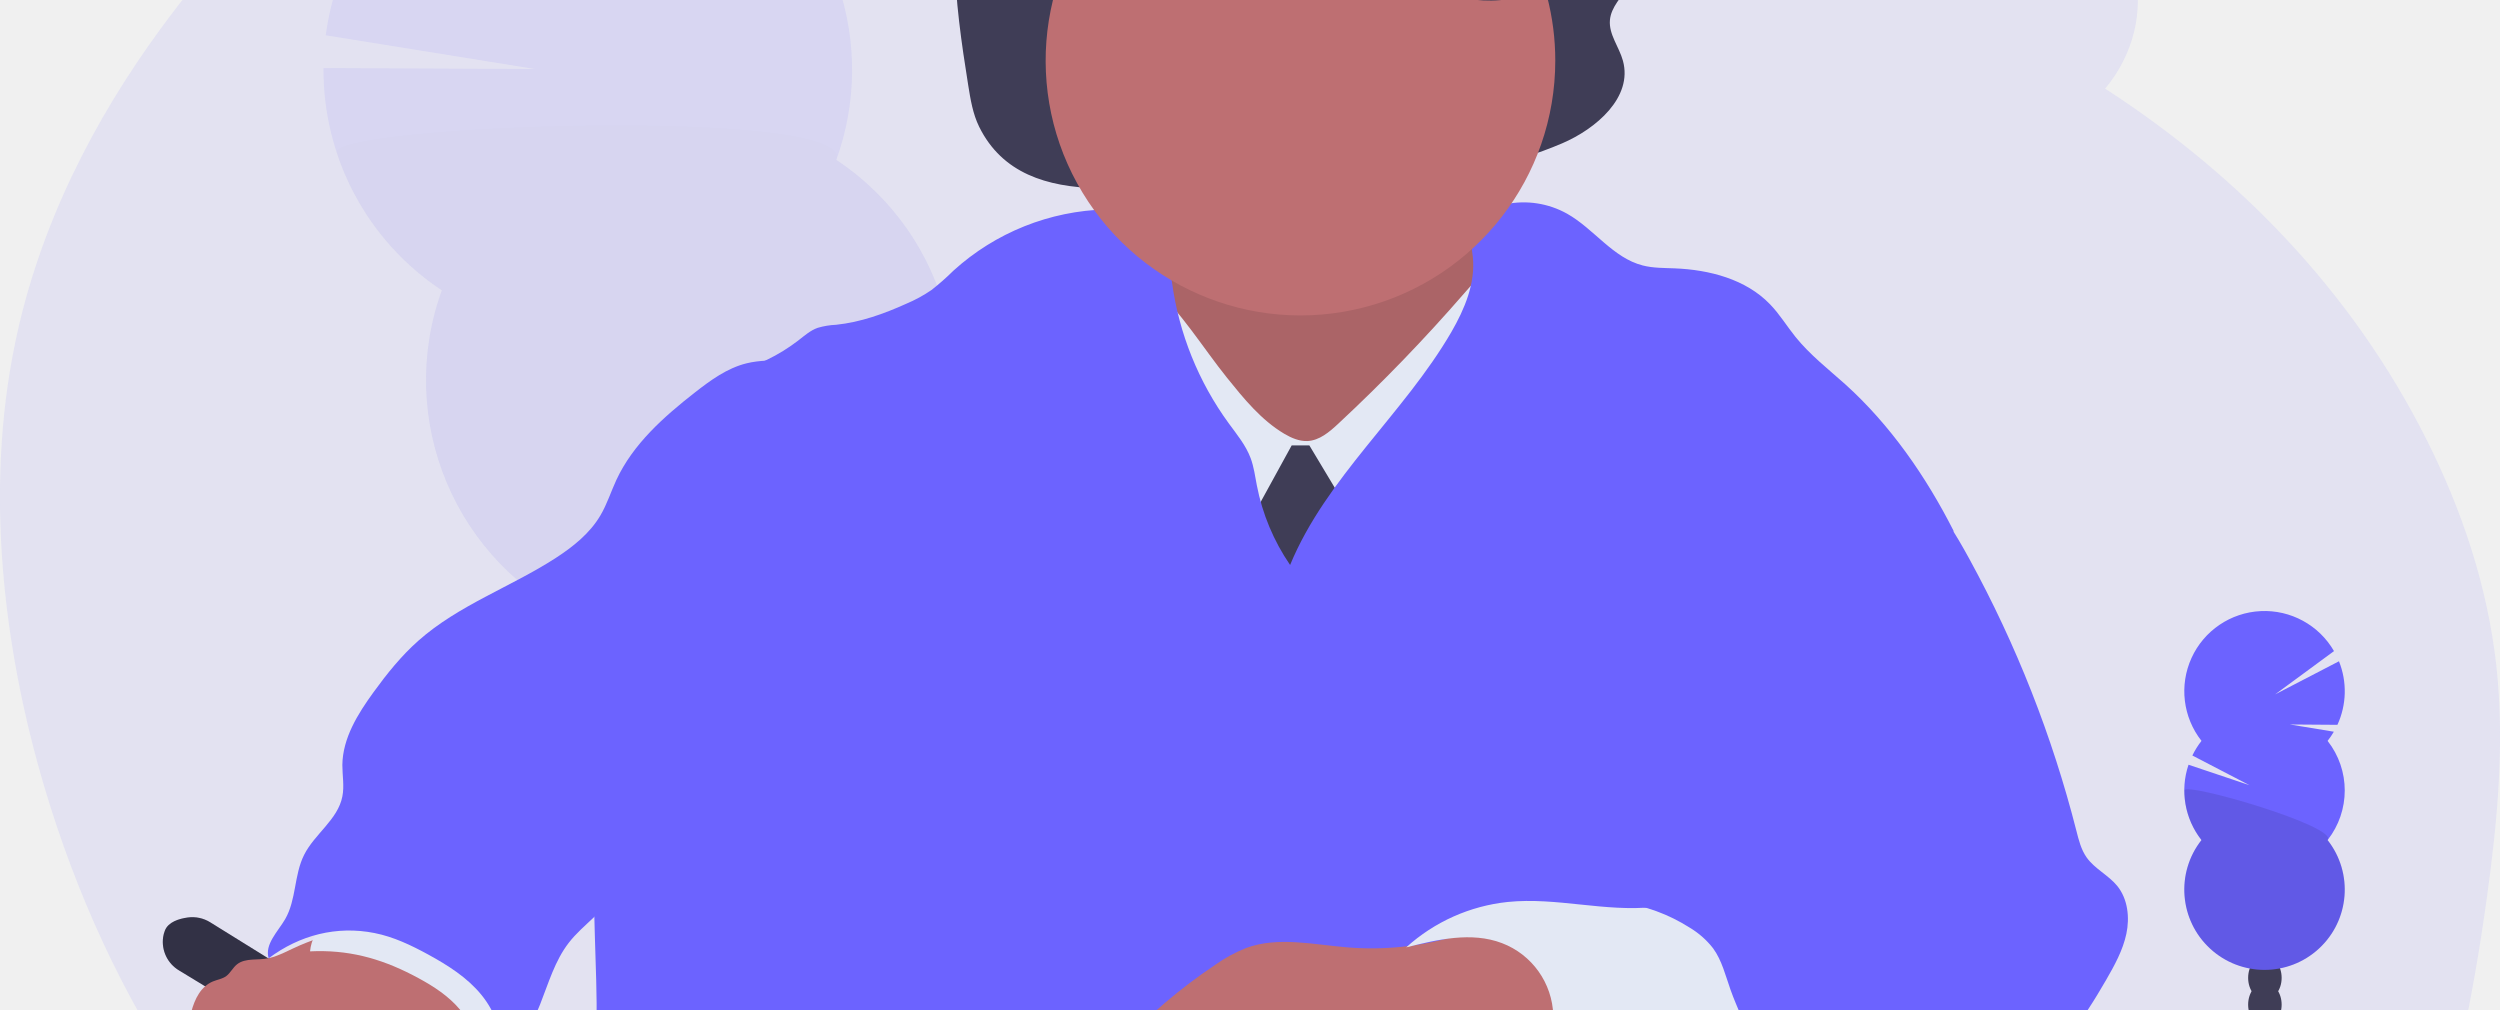
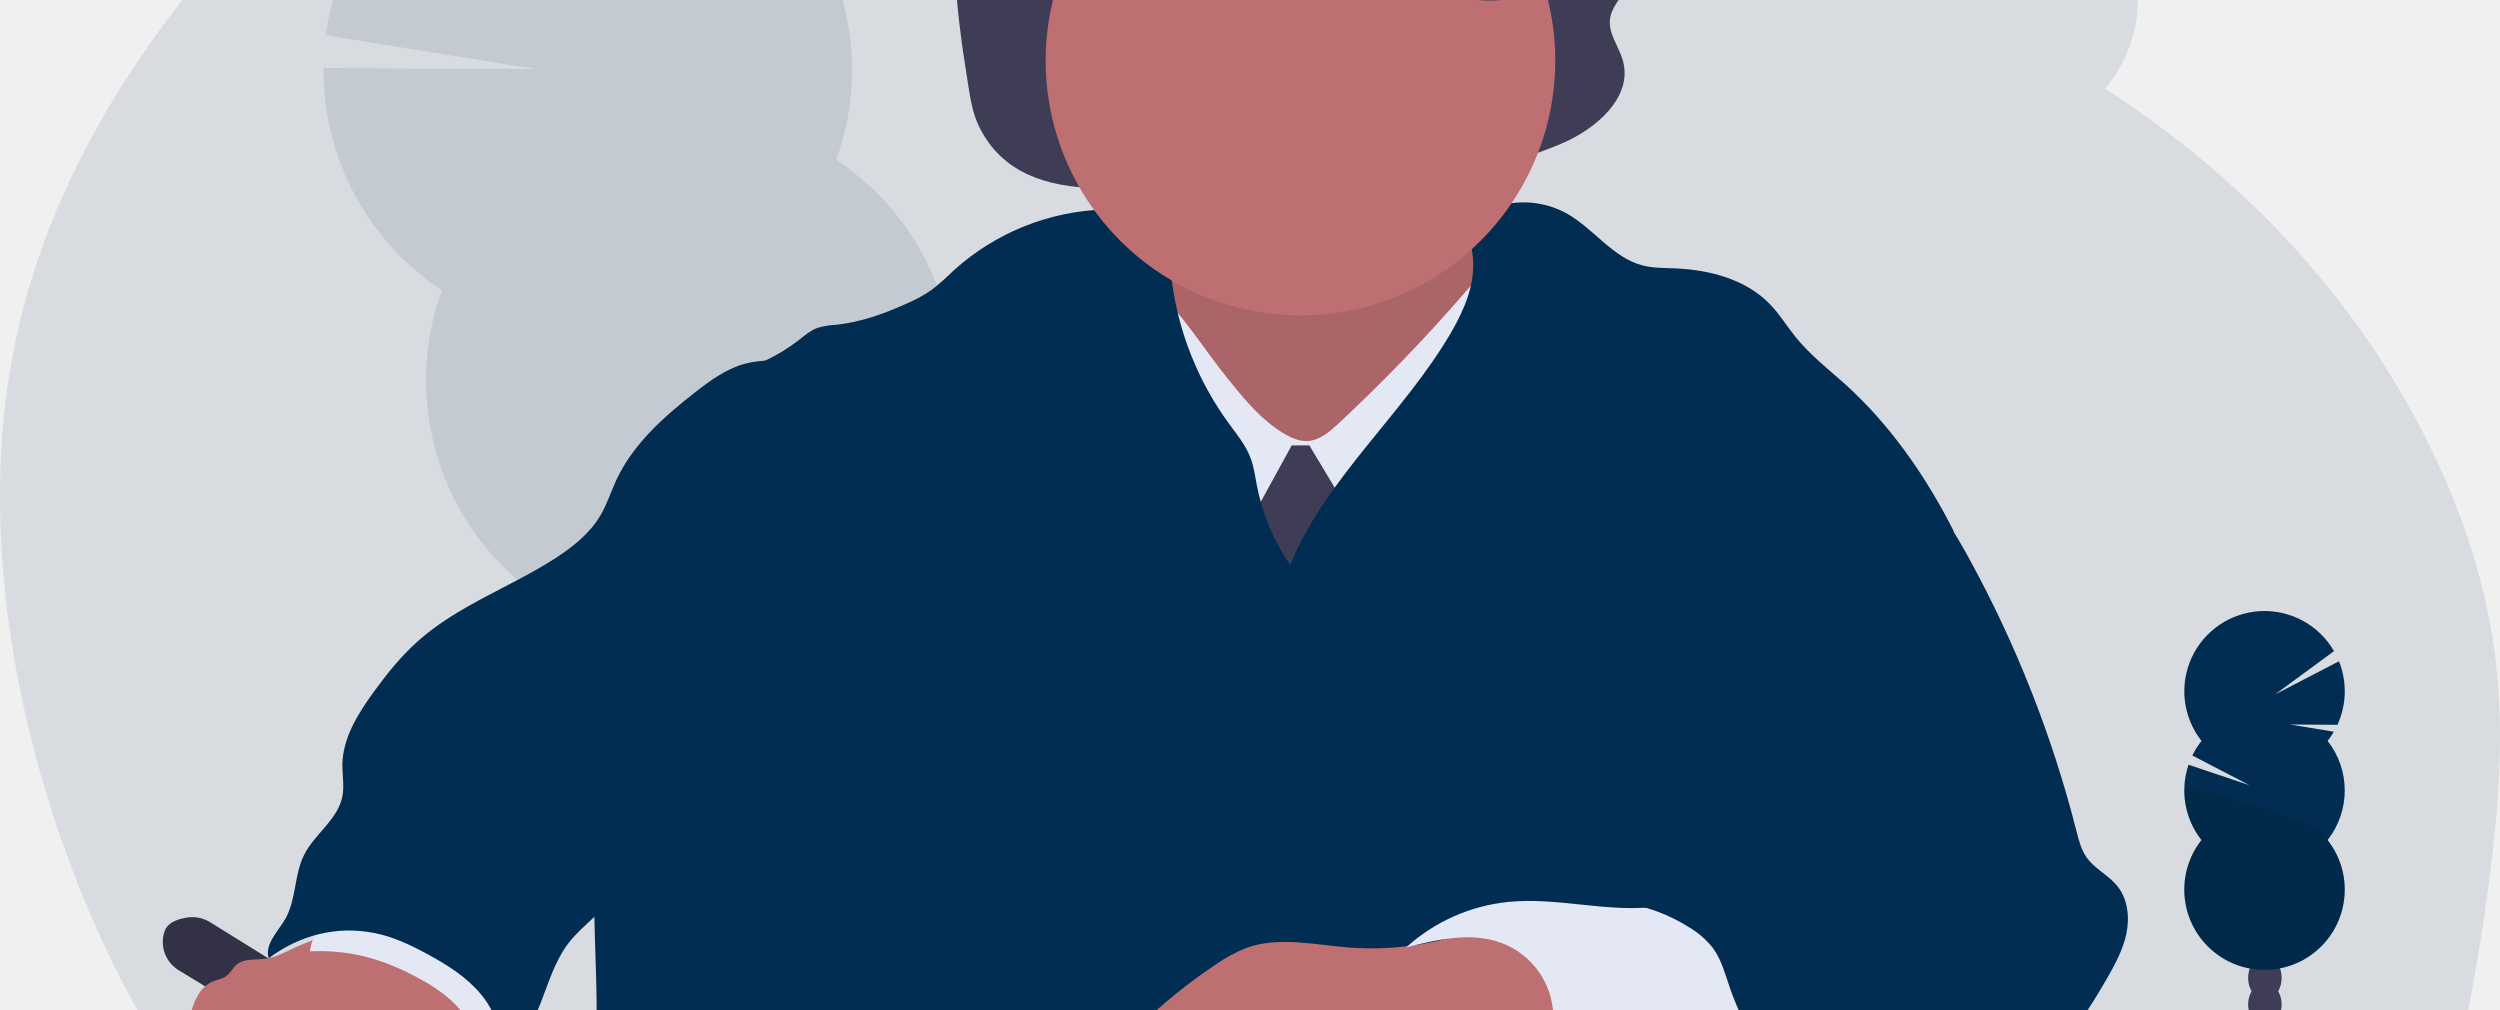
<svg xmlns="http://www.w3.org/2000/svg" id="e0a33aad-c872-4ad1-abfb-8ea983006965" data-name="Layer 1" width="990.93" height="400.33" viewBox="0 200 990.93 400.33">
-   <path d="M1094,514.11c-3.55-31.86-13.88-62-27.35-88.93-30.4-60.85-76.47-106.25-126.27-138.77-.48-.32-1-.62-1.45-.93A55.72,55.72,0,0,0,950.42,263c15.32-62.77-88-141.89-230.7-176.7C605.2,58.4,500.1,67.48,455.12,104.6,350.2,98,240.74,162.56,168,262c-26,35.59-48,77.63-57.65,125.16-11.74,57.56-4.72,119.51,11.75,175.06,12.69,42.78,31.23,82.86,54.54,117.19q2.49,3.66,5.05,7.24,4.41,6.17,9,12c19.2,24.45,41.06,45.21,65.1,60.92a208.26,208.26,0,0,0,43.69,21.8c41,14.68,85,15.29,125.52,0a175.76,175.76,0,0,0,19.84-8.91q5.34-2.79,10.56-6c6.71-4.12,13.3-8.72,19.84-13.5,9.07-6.64,18-13.64,27.11-20.18l.78-.57c10.7-7.68,21.53-14.71,32.82-19.77a90.34,90.34,0,0,1,23.66-7.17,83.47,83.47,0,0,1,36.13,2.81c2.22.64,4.44,1.37,6.64,2.17a142.32,142.32,0,0,1,20.72,9.61c28.84,16,56.44,41.51,84.76,61.51,4,2.86,8.11,5.61,12.19,8.2,36.13,22.93,75.87,34.11,115.19,44.95,44.58,12.3,91.76,24.24,134.89,5.09,25-11.09,46.65-32.12,64-58.24a258.6,258.6,0,0,0,19.94-36.19q4.23-9.33,7.91-19c14.26-37.5,22.55-78.7,28.27-120C1094.49,575.78,1097.37,544.65,1094,514.11Z" transform="translate(-104.53 -50.34)" fill="#6c63ff" opacity="0.1" />
+   <path d="M1094,514.11c-3.55-31.86-13.88-62-27.35-88.93-30.4-60.85-76.47-106.25-126.27-138.77-.48-.32-1-.62-1.45-.93A55.72,55.72,0,0,0,950.42,263c15.32-62.77-88-141.89-230.7-176.7C605.2,58.4,500.1,67.48,455.12,104.6,350.2,98,240.74,162.56,168,262c-26,35.59-48,77.63-57.65,125.16-11.74,57.56-4.72,119.51,11.75,175.06,12.69,42.78,31.23,82.86,54.54,117.19q2.49,3.66,5.05,7.24,4.41,6.17,9,12c19.2,24.45,41.06,45.21,65.1,60.92a208.26,208.26,0,0,0,43.69,21.8c41,14.68,85,15.29,125.52,0a175.76,175.76,0,0,0,19.84-8.91q5.34-2.79,10.56-6c6.71-4.12,13.3-8.72,19.84-13.5,9.07-6.64,18-13.64,27.11-20.18l.78-.57c10.7-7.68,21.53-14.71,32.82-19.77a90.34,90.34,0,0,1,23.66-7.17,83.47,83.47,0,0,1,36.13,2.81c2.22.64,4.44,1.37,6.64,2.17a142.32,142.32,0,0,1,20.72,9.61c28.84,16,56.44,41.51,84.76,61.51,4,2.86,8.11,5.61,12.19,8.2,36.13,22.93,75.87,34.11,115.19,44.95,44.58,12.3,91.76,24.24,134.89,5.09,25-11.09,46.65-32.12,64-58.24a258.6,258.6,0,0,0,19.94-36.19q4.23-9.33,7.91-19c14.26-37.5,22.55-78.7,28.27-120C1094.49,575.78,1097.37,544.65,1094,514.11Z" transform="translate(-104.53 -50.34)" fill="#012D52" opacity="0.1" />
  <g opacity="0.1">
    <path d="M415.91,583.52c.31.89.63,1.75,1,2.59q9.89-7.75,19.16-16a18.55,18.55,0,0,0,8.7-8c1.78-1.68,3.55-3.4,5.3-5.11a26.05,26.05,0,0,0-2.43-2.39c-5.92-5.19-13.24-7.37-19.93-5.16s-11.26,8.32-12.93,16A34.44,34.44,0,0,0,415.91,583.52Z" transform="translate(-104.53 -50.34)" fill="#3f3d56" />
    <path d="M404.93,550.3a34.46,34.46,0,0,0,9.83,15.15c5.92,5.17,13.23,7.36,19.93,5.14.46-.16.9-.33,1.36-.51a18.55,18.55,0,0,0,8.7-8,25.86,25.86,0,0,0,2.87-7.5,35.86,35.86,0,0,0-11-33.22c-5.93-5.19-13.24-7.37-19.93-5.16s-11.26,8.32-12.93,16A34.44,34.44,0,0,0,404.93,550.3Z" transform="translate(-104.53 -50.34)" fill="#3f3d56" />
    <ellipse cx="414.71" cy="510.2" rx="21.87" ry="28.63" transform="translate(-243.72 105.63) rotate(-18.29)" fill="#3f3d56" />
    <ellipse cx="403.73" cy="476.99" rx="21.87" ry="28.63" transform="translate(-233.85 100.5) rotate(-18.29)" fill="#3f3d56" />
    <ellipse cx="392.75" cy="443.77" rx="21.87" ry="28.63" transform="translate(-223.98 95.38) rotate(-18.29)" fill="#3f3d56" />
-     <path d="M395.32,190.75a106.12,106.12,0,0,0,4-13.94l-57.52,9.08,59.15-19.07a105,105,0,0,0-24.16-79.43l-65.58,67.24,55.26-77.8A104.75,104.75,0,1,0,239,242.43a104.64,104.64,0,0,0-5.35,21.89l83,13.38-83.89-.38a104.8,104.8,0,0,0,46.91,88.09A104.74,104.74,0,1,0,436,313.72a104.74,104.74,0,0,0-40.65-123Z" transform="translate(-104.53 -50.34)" fill="#6c63ff" />
+     <path d="M395.32,190.75a106.12,106.12,0,0,0,4-13.94l-57.52,9.08,59.15-19.07a105,105,0,0,0-24.16-79.43l-65.58,67.24,55.26-77.8A104.75,104.75,0,1,0,239,242.43a104.64,104.64,0,0,0-5.35,21.89l83,13.38-83.89-.38a104.8,104.8,0,0,0,46.91,88.09A104.74,104.74,0,1,0,436,313.72a104.74,104.74,0,0,0-40.65-123Z" transform="translate(-104.53 -50.34)" fill="#012D52" />
    <path d="M238,311a104.32,104.32,0,0,0,41.61,54.45A104.74,104.74,0,1,0,436,313.72C443.71,292.39,234.34,299.79,238,311Z" transform="translate(-104.53 -50.34)" opacity="0.1" />
  </g>
  <path d="M492.62,300.54c-2.49-5.08-3.42-10.81-4.32-16.43-5.28-33.18-10.22-69,4.12-99.07,2.26-4.73,5-9.33,9-12.56,4.28-3.45,9.59-5.09,14.55-7.33,14.4-6.48,26-18.11,38.66-27.76s27.94-17.7,43.45-15.24c8,1.27,15.4,5.27,23.16,7.78,21.92,7.1,47.22,2.47,66.91,14.78,7.11,4.45,12.91,10.8,18.61,17.08l25.43,28c6.89,7.58,13.91,15.35,18.08,24.85s5.05,21.21-.26,30.07c-2.67,4.47-6.89,8.34-7.35,13.59-.5,5.7,3.64,10.6,5.15,16.1,4,14.53-10.67,27-24.05,32.74-40.43,17.3-84.91,15.31-127.71,14.6C564.18,321.19,511,337.92,492.62,300.54Z" transform="translate(-104.53 -50.34)" fill="#3f3d56" />
  <path d="M564.52,372.45c-2.81,6.71-8.85,11.45-14.82,15.62s-12.34,8.14-19.53,8.48c12.67,16.29,30,28.27,46.94,40C585,442,593,447.44,602,450.52c8.26,2.82,17.05,3.52,25.69,4.7,11,1.51,21.95,3.84,33,3.38,19.69-.82,38.52-10.75,51.58-25.51s20.54-34,22.56-53.63c-7-.11-13.46-4-19.11-8.24-6.91-5.17-13.39-11.15-17.85-18.54-4.83-8-7-17.28-9.2-26.37-23.31-.7-46.62-1.39-69.94-.94-8.49.16-17,.49-25.28,2.6-7.89,2-24.37,7.16-29.18,14.27-2.77,4.1,0,8.32,1,12.74C566.55,360.79,566.87,366.86,564.52,372.45Z" transform="translate(-104.53 -50.34)" fill="#be6f72" />
  <path d="M564.52,372.45c-2.81,6.71-8.85,11.45-14.82,15.62s-12.34,8.14-19.53,8.48c12.67,16.29,30,28.27,46.94,40C585,442,593,447.44,602,450.52c8.26,2.82,17.05,3.52,25.69,4.7,11,1.51,21.95,3.84,33,3.38,19.69-.82,38.52-10.75,51.58-25.51s20.54-34,22.56-53.63c-7-.11-13.46-4-19.11-8.24-6.91-5.17-13.39-11.15-17.85-18.54-4.83-8-7-17.28-9.2-26.37-23.31-.7-46.62-1.39-69.94-.94-8.49.16-17,.49-25.28,2.6-7.89,2-24.37,7.16-29.18,14.27-2.77,4.1,0,8.32,1,12.74C566.55,360.79,566.87,366.86,564.52,372.45Z" transform="translate(-104.53 -50.34)" opacity="0.1" />
  <path d="M590.89,400.08c6.67,8.29,13.54,16.75,22.68,22.19,2.79,1.65,5.91,3,9.15,2.89,4.8-.2,8.77-3.62,12.29-6.9a675.29,675.29,0,0,0,50-51.78c4.93-5.69,10-11.62,16.75-14.93a1016.62,1016.62,0,0,1,4.76,165.78,6,6,0,0,1-.7,3c-1.05,1.59-3.25,1.82-5.16,1.89-56.45,2.12-115.16,3.82-166.86-19,3.59-10.65,3-22.17,3.35-33.41.57-18.43,3.77-36.68,8.19-54.55,2.17-8.77,4.64-17.46,7.26-26.1,2.18-7.24,3.84-20,8.71-25.47C572.51,373.69,581.48,388.38,590.89,400.08Z" transform="translate(-104.53 -50.34)" fill="#e3e8f4" />
  <polygon points="511.99 376.54 518.99 376.54 536.99 406.54 517.99 453.54 494.99 407.54 511.99 376.54" fill="#3f3d56" />
-   <path d="M615.89,474.28a84,84,0,0,1-13.18-31.54c-.7-3.62-1.17-7.31-2.45-10.77-1.9-5.13-5.48-9.43-8.71-13.86a122.9,122.9,0,0,1-22.45-55.72c-1.24-9.14-2.07-19.61-9.45-25.14-4.64-3.47-10.82-4-16.62-3.9a93.62,93.62,0,0,0-60.54,24.23,100,100,0,0,1-8.75,7.72,56.15,56.15,0,0,1-10,5.44c-8.86,4-18.12,7.32-27.77,8.33a30.44,30.44,0,0,0-7.32,1.21c-2.88,1-5.25,3.11-7.68,5a70.86,70.86,0,0,1-26.19,12.64,527.27,527.27,0,0,0-31,96.71c-1.81,8.25-3.43,16.56-5.9,24.64-3.41,11.2-8.43,21.88-11.78,33.1-13.32,44.65.67,93.29-8.3,139l481.06.66c-7.56-11.73-4.84-26.63-5.49-40.57-.61-12.84-3.87-25.39-6.13-38.05-3.78-21.17-4.75-42.75-5.14-64.25-.16-9.08-.17-18.46,3.34-26.83,6.59-15.71,23.69-24,39.88-29.33,7.74-2.54,15.88-4.86,22-10.29,6.27-5.61,9.53-13.85,11.53-22-10.91-21.5-25.09-42-43-58.13-6.73-6-13.92-11.63-19.6-18.65-3.46-4.29-6.33-9.07-10.15-13-9.56-9.93-24-13.67-37.76-14.22-4.25-.17-8.56-.09-12.68-1.15-11.82-3-19.35-14.55-30-20.53a35.3,35.3,0,0,0-24.37-3.74c-6,1.25-12.14,4.81-13.49,10.73-.75,3.33.17,6.77.52,10.16,1.08,10.43-3.25,20.65-8.49,29.73C661,414.32,630.21,439.61,615.89,474.28Z" transform="translate(-104.53 -50.34)" fill="#6c63ff" />
+   <path d="M615.89,474.28a84,84,0,0,1-13.18-31.54c-.7-3.62-1.17-7.31-2.45-10.77-1.9-5.13-5.48-9.43-8.71-13.86a122.9,122.9,0,0,1-22.45-55.72c-1.24-9.14-2.07-19.61-9.45-25.14-4.64-3.47-10.82-4-16.62-3.9a93.62,93.62,0,0,0-60.54,24.23,100,100,0,0,1-8.75,7.72,56.15,56.15,0,0,1-10,5.44c-8.86,4-18.12,7.32-27.77,8.33a30.44,30.44,0,0,0-7.32,1.21c-2.88,1-5.25,3.11-7.68,5a70.86,70.86,0,0,1-26.19,12.64,527.27,527.27,0,0,0-31,96.71c-1.81,8.25-3.43,16.56-5.9,24.64-3.41,11.2-8.43,21.88-11.78,33.1-13.32,44.65.67,93.29-8.3,139l481.06.66c-7.56-11.73-4.84-26.63-5.49-40.57-.61-12.84-3.87-25.39-6.13-38.05-3.78-21.17-4.75-42.75-5.14-64.25-.16-9.08-.17-18.46,3.34-26.83,6.59-15.71,23.69-24,39.88-29.33,7.74-2.54,15.88-4.86,22-10.29,6.27-5.61,9.53-13.85,11.53-22-10.91-21.5-25.09-42-43-58.13-6.73-6-13.92-11.63-19.6-18.65-3.46-4.29-6.33-9.07-10.15-13-9.56-9.93-24-13.67-37.76-14.22-4.25-.17-8.56-.09-12.68-1.15-11.82-3-19.35-14.55-30-20.53a35.3,35.3,0,0,0-24.37-3.74c-6,1.25-12.14,4.81-13.49,10.73-.75,3.33.17,6.77.52,10.16,1.08,10.43-3.25,20.65-8.49,29.73C661,414.32,630.21,439.61,615.89,474.28Z" transform="translate(-104.53 -50.34)" fill="#012D52" />
  <path d="M721,274.38a101,101,0,1,1-46.87-85.29A101,101,0,0,1,721,274.38Z" transform="translate(-104.53 -50.34)" fill="#be6f72" />
  <path d="M1062,726.16V679.38H176.66q2.49,3.66,5.05,7.24a31.43,31.43,0,0,0,5.23,8.39,30.37,30.37,0,0,0,3.8,3.65c19.2,24.45,41.06,45.21,65.1,60.92a208.26,208.26,0,0,0,43.69,21.8h734.64Z" transform="translate(-104.53 -50.34)" fill="#3f3d56" />
  <path d="M638.91,625.88c-13.57-1.08-27.68-4.46-40.46.22a58.64,58.64,0,0,0-12.31,6.72A221,221,0,0,0,548.24,665c-3.29,3.49-6.51,7.17-8.53,11.53-2.85,6.15-3.1,13.16-5,19.67-1.09,3.73-2.75,7.51-2.09,11.34s5.08,7.26,8.39,5.22h0a7.34,7.34,0,0,0,7.51,8.46,24.78,24.78,0,0,0,14-4.93h0a4.74,4.74,0,0,0,5,4.23c8.67-.57,16.93-5,24.35-9.84,8.71-5.64,17.36-12.06,27.56-14a44.69,44.69,0,0,0-16.15,12.49c-1.67,2.05-3.23,4.45-1.39,7.62a8.89,8.89,0,0,0,4.78,3.77c11.42,4,23.83-2.62,31.45-11.8,3.07-3.71,5.78-8,10-10.25,6.79-3.65,15.16-1.09,22.8-2.15,8.48-1.16,15.61-6.69,23.4-10.26,10.37-4.74,21.93-6,33-8.82a6,6,0,0,0,3.48-1.8,6.21,6.21,0,0,0,.85-3.84,286,286,0,0,0-3.09-40.92,14.25,14.25,0,0,0-1.95-6.18c-2.18-3.1-6.32-4-10.05-4.62-6-1-12.73-3.24-18.77-3.22-5.8,0-11.39,3.28-16.92,4.89A117.35,117.35,0,0,1,638.91,625.88Z" transform="translate(-104.53 -50.34)" fill="#be6f72" />
  <path d="M702.17,607.85a71,71,0,0,0-40.26,18c12.47-3.15,25.89-6.26,37.91-1.7a31.62,31.62,0,0,1,1.66,58.44c2.43,2.73,6,4.07,9.55,5.1,25.65,7.48,53.11,3,79.34-2.1,4.8-.93,10-2.16,12.93-6.11,2.61-3.57,2.53-8.38,2.3-12.81-.67-12.79-1.78-26-7.58-37.39-7.86-15.46-21.51-21.22-37.95-19.43C740.73,611.91,721.53,605.89,702.17,607.85Z" transform="translate(-104.53 -50.34)" fill="#e3e8f4" />
-   <path d="M865.37,444c8.29,7.89,14.27,17.85,19.76,27.89a462.25,462.25,0,0,1,42.42,107.74c.94,3.69,1.87,7.48,4.07,10.59,3.2,4.51,8.63,7,12.12,11.26,4.19,5.18,5,12.48,3.62,19s-4.67,12.47-8,18.24c-9.11,15.78-19.86,32.07-36.59,39.28-7,3-14.65,4.24-22.22,5.23A436.14,436.14,0,0,1,794.77,686c5-5.8,5.48-14.36,3.71-21.81s-5.46-14.28-8-21.49c-2-5.63-3.41-11.63-6.92-16.47a33.57,33.57,0,0,0-9.4-8.27A68.07,68.07,0,0,0,747,608c7.17-5.6,16.46-7.46,25.2-10s17.88-6.44,22.46-14.3c2.75-4.71,3.51-10.3,3.88-15.74a133.44,133.44,0,0,0-5.64-48.48c-3.22-10.43-7.78-21.33-5-31.87,1.42-5.32,4.61-10,7.74-14.48,6.1-8.8,12.42-17.81,21.32-23.75,7.68-5.13,16.81-7.54,25.95-8.18C849.76,440.75,860.17,439.09,865.37,444Z" transform="translate(-104.53 -50.34)" fill="#6c63ff" />
+   <path d="M865.37,444c8.29,7.89,14.27,17.85,19.76,27.89a462.25,462.25,0,0,1,42.42,107.74c.94,3.69,1.87,7.48,4.07,10.59,3.2,4.51,8.63,7,12.12,11.26,4.19,5.18,5,12.48,3.62,19s-4.67,12.47-8,18.24c-9.11,15.78-19.86,32.07-36.59,39.28-7,3-14.65,4.24-22.22,5.23A436.14,436.14,0,0,1,794.77,686c5-5.8,5.48-14.36,3.71-21.81s-5.46-14.28-8-21.49c-2-5.63-3.41-11.63-6.92-16.47a33.57,33.57,0,0,0-9.4-8.27A68.07,68.07,0,0,0,747,608c7.17-5.6,16.46-7.46,25.2-10s17.88-6.44,22.46-14.3c2.75-4.71,3.51-10.3,3.88-15.74a133.44,133.44,0,0,0-5.64-48.48c-3.22-10.43-7.78-21.33-5-31.87,1.42-5.32,4.61-10,7.74-14.48,6.1-8.8,12.42-17.81,21.32-23.75,7.68-5.13,16.81-7.54,25.95-8.18C849.76,440.75,860.17,439.09,865.37,444Z" transform="translate(-104.53 -50.34)" fill="#012D52" />
  <path d="M505.52,750.5c-.08,10.44-28.47,22-61.32,22s-60.27-11.53-60.71-22c-1.53-36.31,27.85-15.87,60.71-15.87S505.82,708.7,505.52,750.5Z" transform="translate(-104.53 -50.34)" fill="#3f3d56" />
  <path d="M505.52,750.5c-.08,10.44-28.47,22-61.32,22s-60.27-11.53-60.71-22c-1.53-36.31,27.85-15.87,60.71-15.87S505.82,708.7,505.52,750.5Z" transform="translate(-104.53 -50.34)" opacity="0.2" />
  <path d="M503.69,734.63c0,10.45-26.64,22-59.49,22s-59.49-11.52-59.49-22,26.63-15.86,59.49-15.86S503.69,724.19,503.69,734.63Z" transform="translate(-104.53 -50.34)" fill="#3f3d56" />
  <path d="M503.69,734.63c0,10.45-26.64,22-59.49,22s-59.49-11.52-59.49-22,26.63-15.86,59.49-15.86S503.69,724.19,503.69,734.63Z" transform="translate(-104.53 -50.34)" fill="#fff" opacity="0.1" />
  <path d="M492.09,730.51c-.06,8.15-22.2,17.13-47.83,17.13s-47-9-47.36-17.13c-1.19-28.32,21.73-12.38,47.36-12.38S492.33,697.91,492.09,730.51Z" transform="translate(-104.53 -50.34)" fill="#3f3d56" />
  <path d="M492.09,730.51c-.06,8.15-22.2,17.13-47.83,17.13s-47-9-47.36-17.13c-1.19-28.32,21.73-12.38,47.36-12.38S492.33,697.91,492.09,730.51Z" transform="translate(-104.53 -50.34)" opacity="0.2" />
  <path d="M490.66,716.12c0,9.11-20.77,19.15-46.4,19.15s-46.41-10-46.41-19.15,20.78-13.82,46.41-13.82S490.66,707,490.66,716.12Z" transform="translate(-104.53 -50.34)" fill="#3f3d56" />
  <path d="M490.66,716.12c0,9.11-20.77,19.15-46.4,19.15s-46.41-10-46.41-19.15,20.78-13.82,46.41-13.82S490.66,707,490.66,716.12Z" transform="translate(-104.53 -50.34)" fill="#fff" opacity="0.1" />
  <path d="M333.05,776.52s8.78-9.68,10.29-20.56-42.9-27.59-42.9-27.59-15.4,9-15.92,17.43C284.52,745.8,314,777.48,333.05,776.52Z" transform="translate(-104.53 -50.34)" fill="#3f3d56" />
  <path d="M333.05,776.52s8.78-9.68,10.29-20.56-42.9-27.59-42.9-27.59-15.4,9-15.92,17.43C284.52,745.8,314,777.48,333.05,776.52Z" transform="translate(-104.53 -50.34)" opacity="0.2" />
  <ellipse cx="307.98" cy="762.13" rx="9.66" ry="28.78" transform="translate(-608.52 583.7) rotate(-59.03)" fill="#3f3d56" />
  <ellipse cx="307.98" cy="762.13" rx="9.66" ry="28.78" transform="translate(-608.52 583.7) rotate(-59.03)" fill="#fff" opacity="0.1" />
  <polygon points="239.43 702.29 264.69 660.18 239 638.36 218.97 634.61 212.72 645.88 195.14 678.5 239.43 702.29" fill="#3f3d56" />
  <polygon points="239.43 702.29 264.69 660.18 239 638.36 218.97 634.61 212.72 645.88 195.14 678.5 239.43 702.29" fill="#fff" opacity="0.1" />
  <path d="M369.56,714.67s17.06-18.13,12.68-27.93S354.73,657.3,340,660.29,322.91,685,322.91,685Z" transform="translate(-104.53 -50.34)" fill="#3f3d56" />
  <path d="M369.56,714.67s17.06-18.13,12.68-27.93S354.73,657.3,340,660.29,322.91,685,322.91,685Z" transform="translate(-104.53 -50.34)" opacity="0.2" />
  <path d="M175.51,635l130.67,79.48s12.42-1.61,11.07-18.24L187.83,615.9A13.39,13.39,0,0,0,179,614c-3.54.48-7.73,1.77-9.09,5.14a11.39,11.39,0,0,0-.72,2.67A13.19,13.19,0,0,0,175.51,635Z" transform="translate(-104.53 -50.34)" fill="#3f3d56" />
  <path d="M175.51,635l130.67,79.48s12.42-1.61,11.07-18.24L187.83,615.9A13.39,13.39,0,0,0,179,614c-3.54.48-7.73,1.77-9.09,5.14a11.39,11.39,0,0,0-.72,2.67A13.19,13.19,0,0,0,175.51,635Z" transform="translate(-104.53 -50.34)" opacity="0.2" />
  <path d="M343.94,758.56a3.21,3.21,0,0,0,2.93-2.42c.64-2.25-.53-4.41-1.76-6.21a33.36,33.36,0,0,0-8.1-8.28c-5.32-3.85-10.48-8.19-16.5-11a50.41,50.41,0,0,0-10.88-3.43,37,37,0,0,0-8.56-.94,2.52,2.52,0,0,0-1.55,4.45l0,0a12.71,12.71,0,0,0,4.38,1.84c7.79,2.29,15,6.26,21.75,10.77a68.29,68.29,0,0,1,10.17,8C337.9,753.4,340.56,758.64,343.94,758.56Z" transform="translate(-104.53 -50.34)" fill="#3f3d56" />
  <path d="M343.94,758.56a3.21,3.21,0,0,0,2.93-2.42c.64-2.25-.53-4.41-1.76-6.21a33.36,33.36,0,0,0-8.1-8.28c-5.32-3.85-10.48-8.19-16.5-11a50.41,50.41,0,0,0-10.88-3.43,37,37,0,0,0-8.56-.94,2.52,2.52,0,0,0-1.55,4.45l0,0a12.71,12.71,0,0,0,4.38,1.84c7.79,2.29,15,6.26,21.75,10.77a68.29,68.29,0,0,1,10.17,8C337.9,753.4,340.56,758.64,343.94,758.56Z" transform="translate(-104.53 -50.34)" opacity="0.2" />
  <path d="M364.8,717.89s12.82.31,2.21-12.58-29.59-25.68-43.1-22.79c0,0-5.6,4.64-.76,5.44,4.59.76,26,5,35.84,16.93a25.55,25.55,0,0,0,3.59,3.54C364.89,710.31,368,713.87,364.8,717.89Z" transform="translate(-104.53 -50.34)" fill="#3f3d56" />
  <path d="M364.8,717.89s12.82.31,2.21-12.58-29.59-25.68-43.1-22.79c0,0-5.6,4.64-.76,5.44,4.59.76,26,5,35.84,16.93a25.55,25.55,0,0,0,3.59,3.54C364.89,710.31,368,713.87,364.8,717.89Z" transform="translate(-104.53 -50.34)" opacity="0.2" />
  <ellipse cx="361.03" cy="674.65" rx="9.66" ry="28.78" transform="translate(-507.76 586.73) rotate(-59.03)" fill="#3f3d56" />
  <ellipse cx="361.03" cy="674.65" rx="9.66" ry="28.78" transform="translate(-507.76 586.73) rotate(-59.03)" fill="#fff" opacity="0.1" />
  <path d="M301.07,686.18a14.3,14.3,0,0,1-7.14,11.34c-6.71,3.58-16.13.39-19.29-6.53-1.64-3.6-1.67-7.64-2-11.61a38.09,38.09,0,0,0-.52-3.86c-1-5.15-5.26-10.62-10.41-9.6-4.25.83-6.49,5.6-7,9.9a32.53,32.53,0,0,0-.2,3.56c0,1.24.05,2.48.12,3.72.14,2.54.36,5.09.35,7.63,0,5-1.08,10.31-4.69,13.74-4.38,4.17-11.1,4.36-17.16,4.29-14.79-.15-31.25-1-42.38-10.1a30.37,30.37,0,0,1-3.8-3.65,31.43,31.43,0,0,1-5.23-8.39,38.8,38.8,0,0,1-2.27-7.24c-1.66-7.75-1.29-16.2.07-24.06.88-5.14,2.58-10.77,6.34-14.05a11.41,11.41,0,0,1,3-1.89c1.8-.76,3.84-1,5.41-2.19s2.59-3.35,4.25-4.65c3.33-2.61,8.39-1.49,12.29-2.37h0l.17,0,.21-.06c4.21-1,8.1-3.3,12.07-5,1.71-.73,3.42-1.43,5.14-2.05a29.56,29.56,0,0,1,13.5-2c15,1.71,33,10.81,43.27,21.73a25.27,25.27,0,0,1,5.78,8.86,32.82,32.82,0,0,1,1.38,8.59c.27,4.11.49,8.21,2.53,11.72,1.24,2.12,3.06,3.85,4.35,6a11.36,11.36,0,0,1,.78,1.51A13.73,13.73,0,0,1,301.07,686.18Z" transform="translate(-104.53 -50.34)" fill="#be6f72" />
  <path d="M268.08,636.82c6.11,3.16,12.12,6.73,16.92,11.65s8.34,11.37,8.62,18.25a86.25,86.25,0,0,0,10.73-16.51c2.32-4.65,4.23-10.15,2.17-14.93a16.64,16.64,0,0,0-4.07-5.3c-9-8.52-21.1-13.23-33.34-15.16-13.23-2.09-39.66-6.65-41.69,12.61C242.24,626.73,254.84,630,268.08,636.82Z" transform="translate(-104.53 -50.34)" fill="#e3e8f4" />
-   <path d="M432,390.56c-9.79,4.23-21.25,1.24-31.6,3.8-7.64,1.89-14.21,6.68-20.41,11.53-12.36,9.66-24.54,20.46-31.15,34.69-2.16,4.66-3.7,9.61-6.29,14-4.19,7.16-10.88,12.49-17.85,17-17.81,11.48-38.49,18.66-54.34,32.72-6.78,6-12.49,13.12-17.8,20.45-6.24,8.6-12.21,18.2-12.33,28.82,0,4.16.82,8.38,0,12.47-1.76,9.15-11,14.83-15.17,23.17-4,7.95-3.05,17.77-7.5,25.45-2.92,5-8.21,10-6.54,15.52,12.26-9.21,27-13,42-10,7.51,1.49,14.52,4.84,21.24,8.51,7.79,4.26,15.47,9.1,21.1,16s9,16.08,7,24.73c8.11-4,12.91-12.54,16.24-20.94S324.47,631.11,330,624c2.85-3.67,6.39-6.72,9.76-9.91,18.71-17.73,32.2-40.13,45.44-62.24q20.48-34.18,40.94-68.4c3.78-6.33,7.58-12.7,10.31-19.54C445.62,440.91,439.68,414.05,432,390.56Z" transform="translate(-104.53 -50.34)" fill="#6c63ff" />
-   <ellipse cx="898.7" cy="634.73" rx="57.01" ry="10.96" fill="#6c63ff" />
+   <path d="M432,390.56c-9.79,4.23-21.25,1.24-31.6,3.8-7.64,1.89-14.21,6.68-20.41,11.53-12.36,9.66-24.54,20.46-31.15,34.69-2.16,4.66-3.7,9.61-6.29,14-4.19,7.16-10.88,12.49-17.85,17-17.81,11.48-38.49,18.66-54.34,32.72-6.78,6-12.49,13.12-17.8,20.45-6.24,8.6-12.21,18.2-12.33,28.82,0,4.16.82,8.38,0,12.47-1.76,9.15-11,14.83-15.17,23.17-4,7.95-3.05,17.77-7.5,25.45-2.92,5-8.21,10-6.54,15.52,12.26-9.21,27-13,42-10,7.51,1.49,14.52,4.84,21.24,8.51,7.79,4.26,15.47,9.1,21.1,16s9,16.08,7,24.73c8.11-4,12.91-12.54,16.24-20.94S324.47,631.11,330,624c2.85-3.67,6.39-6.72,9.76-9.91,18.71-17.73,32.2-40.13,45.44-62.24q20.48-34.18,40.94-68.4c3.78-6.33,7.58-12.7,10.31-19.54C445.62,440.91,439.68,414.05,432,390.56Z" transform="translate(-104.53 -50.34)" fill="#012D52" />
+   <ellipse cx="898.7" cy="634.73" rx="57.01" ry="10.96" fill="#012D52" />
  <ellipse cx="897.74" cy="630.08" rx="6.64" ry="8.69" fill="#3f3d56" />
  <ellipse cx="897.74" cy="619.45" rx="6.64" ry="8.69" fill="#3f3d56" />
  <ellipse cx="897.74" cy="608.83" rx="6.64" ry="8.69" fill="#3f3d56" />
  <ellipse cx="897.74" cy="598.21" rx="6.64" ry="8.69" fill="#3f3d56" />
  <ellipse cx="897.74" cy="587.59" rx="6.64" ry="8.69" fill="#3f3d56" />
  <ellipse cx="897.74" cy="576.97" rx="6.64" ry="8.69" fill="#3f3d56" />
  <ellipse cx="897.74" cy="566.35" rx="6.64" ry="8.69" fill="#3f3d56" />
-   <path d="M1027.13,544a32.2,32.2,0,0,0,2.47-3.63l-17.44-2.87,18.86.14a31.86,31.86,0,0,0,.61-25.19l-25.31,13.13,23.34-17.16A31.8,31.8,0,1,0,977.14,544a32.4,32.4,0,0,0-3.62,5.8l22.64,11.77L972,553.46a31.82,31.82,0,0,0,5.12,29.86,31.8,31.8,0,1,0,50,0,31.82,31.82,0,0,0,0-39.32Z" transform="translate(-104.53 -50.34)" fill="#6c63ff" />
+   <path d="M1027.13,544a32.2,32.2,0,0,0,2.47-3.63l-17.44-2.87,18.86.14a31.86,31.86,0,0,0,.61-25.19l-25.31,13.13,23.34-17.16A31.8,31.8,0,1,0,977.14,544a32.4,32.4,0,0,0-3.62,5.8l22.64,11.77L972,553.46a31.82,31.82,0,0,0,5.12,29.86,31.8,31.8,0,1,0,50,0,31.82,31.82,0,0,0,0-39.32Z" transform="translate(-104.53 -50.34)" fill="#012D52" />
  <path d="M970.34,563.66a31.67,31.67,0,0,0,6.8,19.66,31.8,31.8,0,1,0,50,0C1031.39,577.91,970.34,560.09,970.34,563.66Z" transform="translate(-104.53 -50.34)" opacity="0.1" />
  <path d="M570,230.28c7,2.7,13.83,6.58,21.34,7.09,9.53.64,18.53-4.22,28-5.56,17.35-2.45,33.82,7,50.12,13.42s37.3,9.08,49.25-3.73c10.15-10.89,8.75-29,.59-41.4s-21.49-20.42-34.67-27.33c-14.54-7.62-29.7-14.55-45.89-17.24-34.36-5.69-69.27,8.52-97.78,28.53-9.46,6.64-18.81,14.39-23.33,25-2.56,6-3.36,13.68-1.13,19.93,3.66,10.28,6.06,9.06,13.65,6.38C544.65,230.27,553.22,223.86,570,230.28Z" transform="translate(-104.53 -50.34)" fill="#3f3d56" />
</svg>
